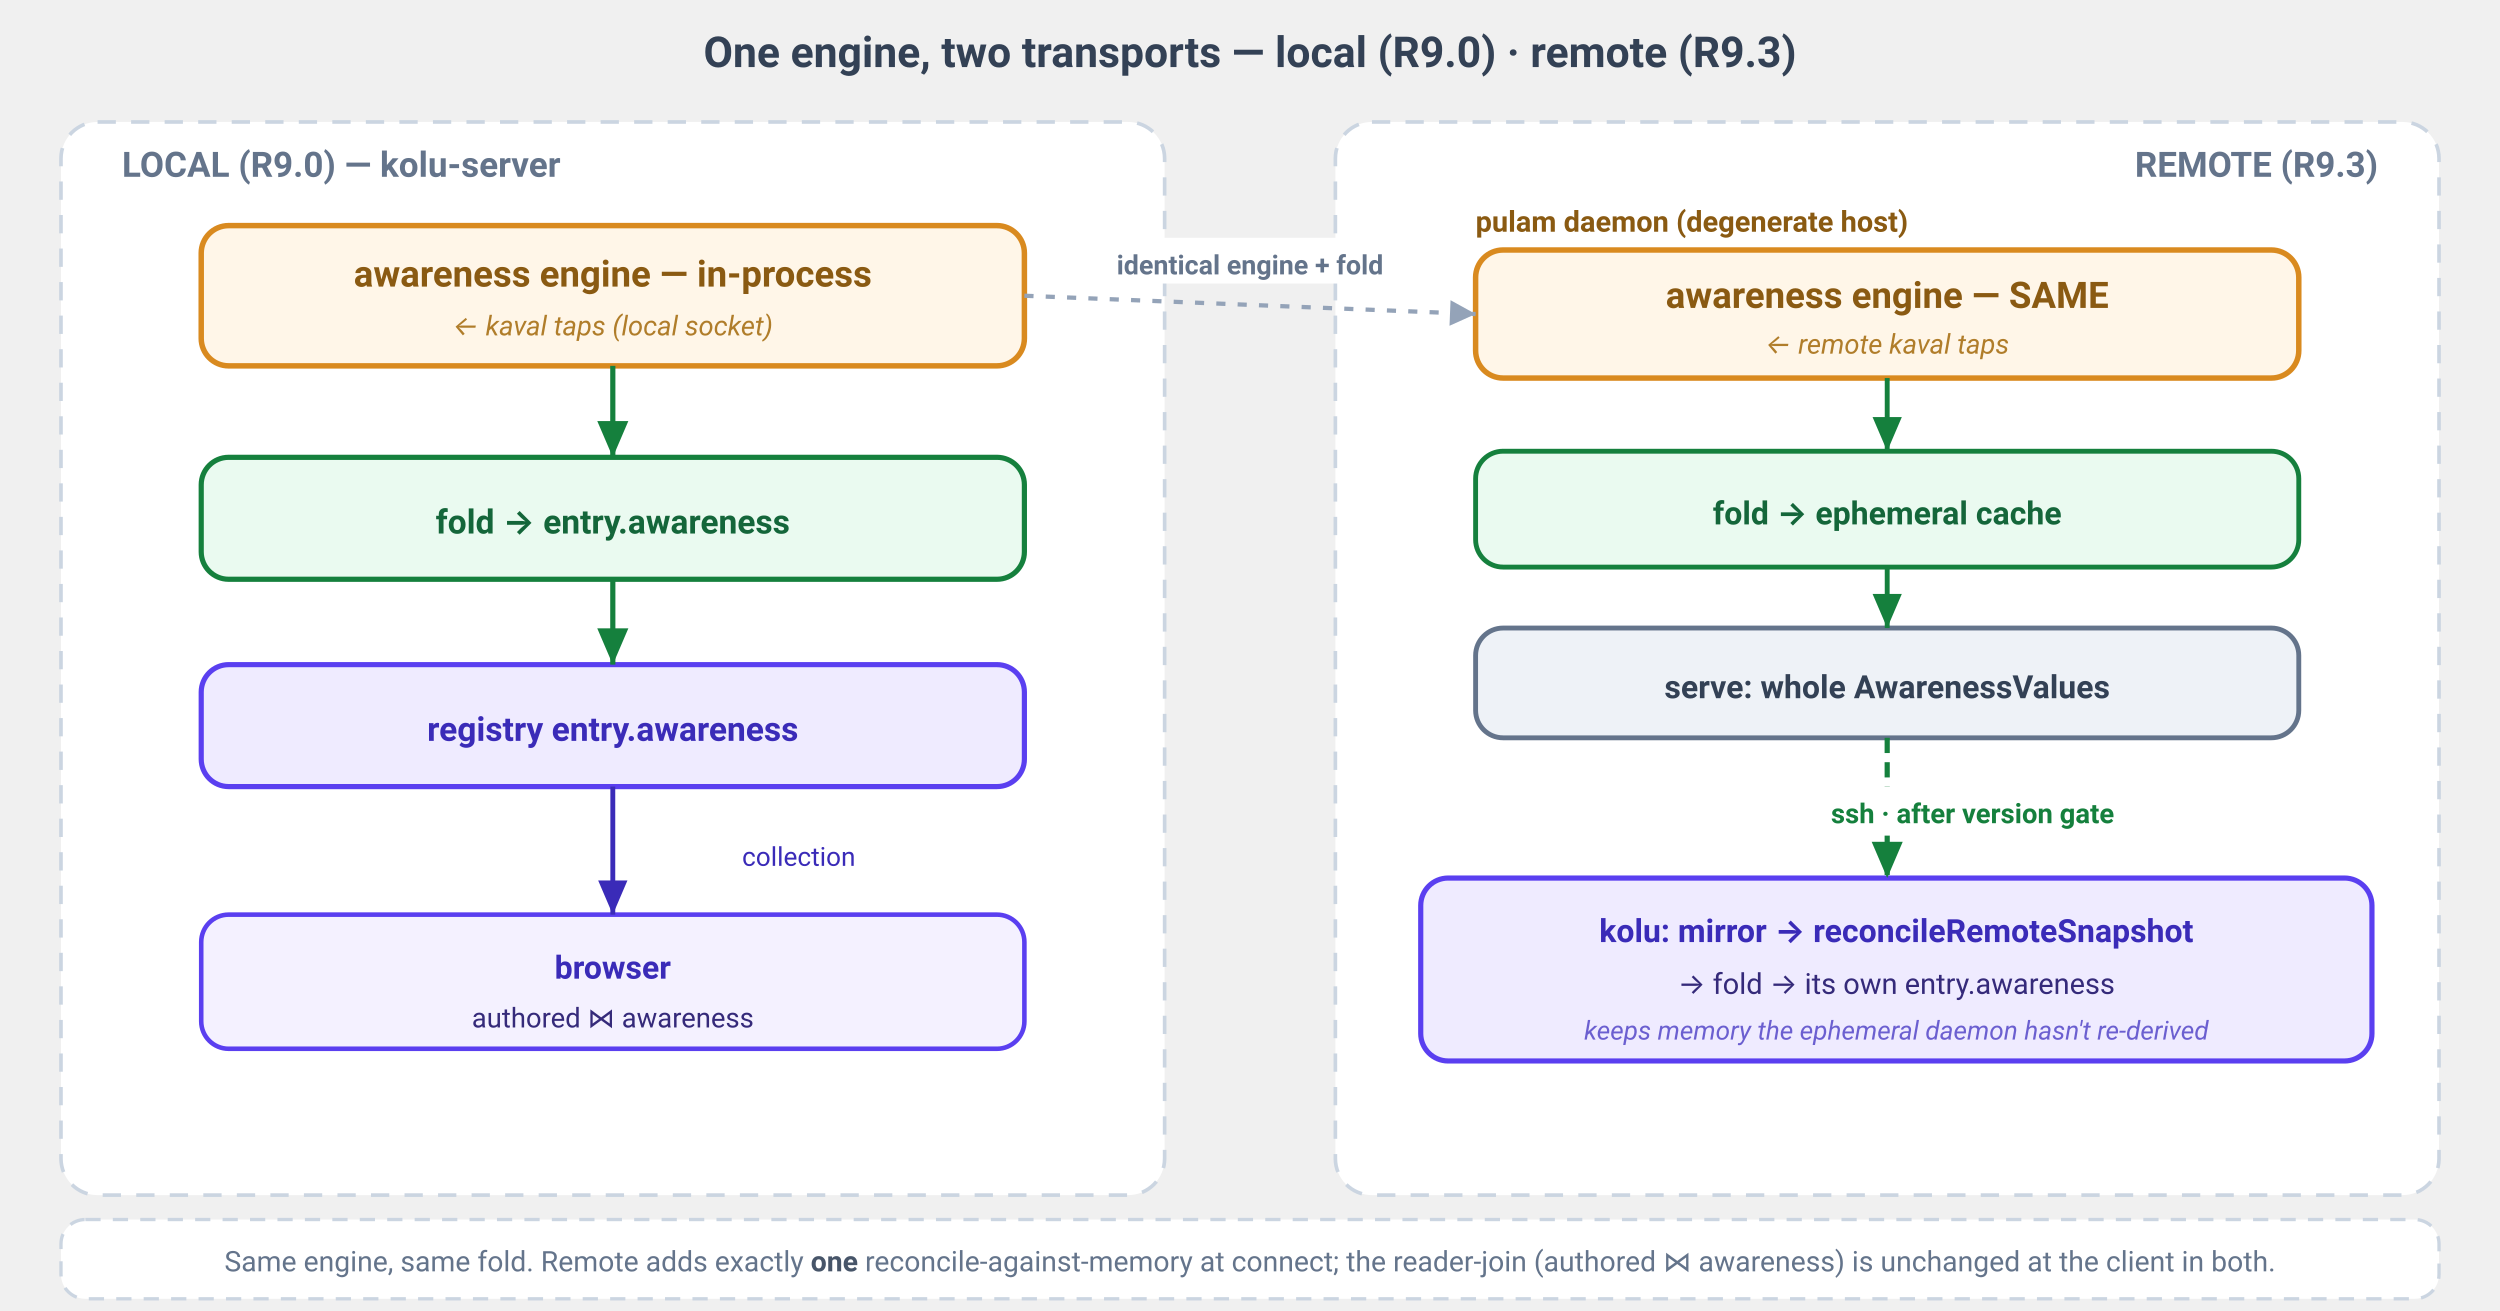
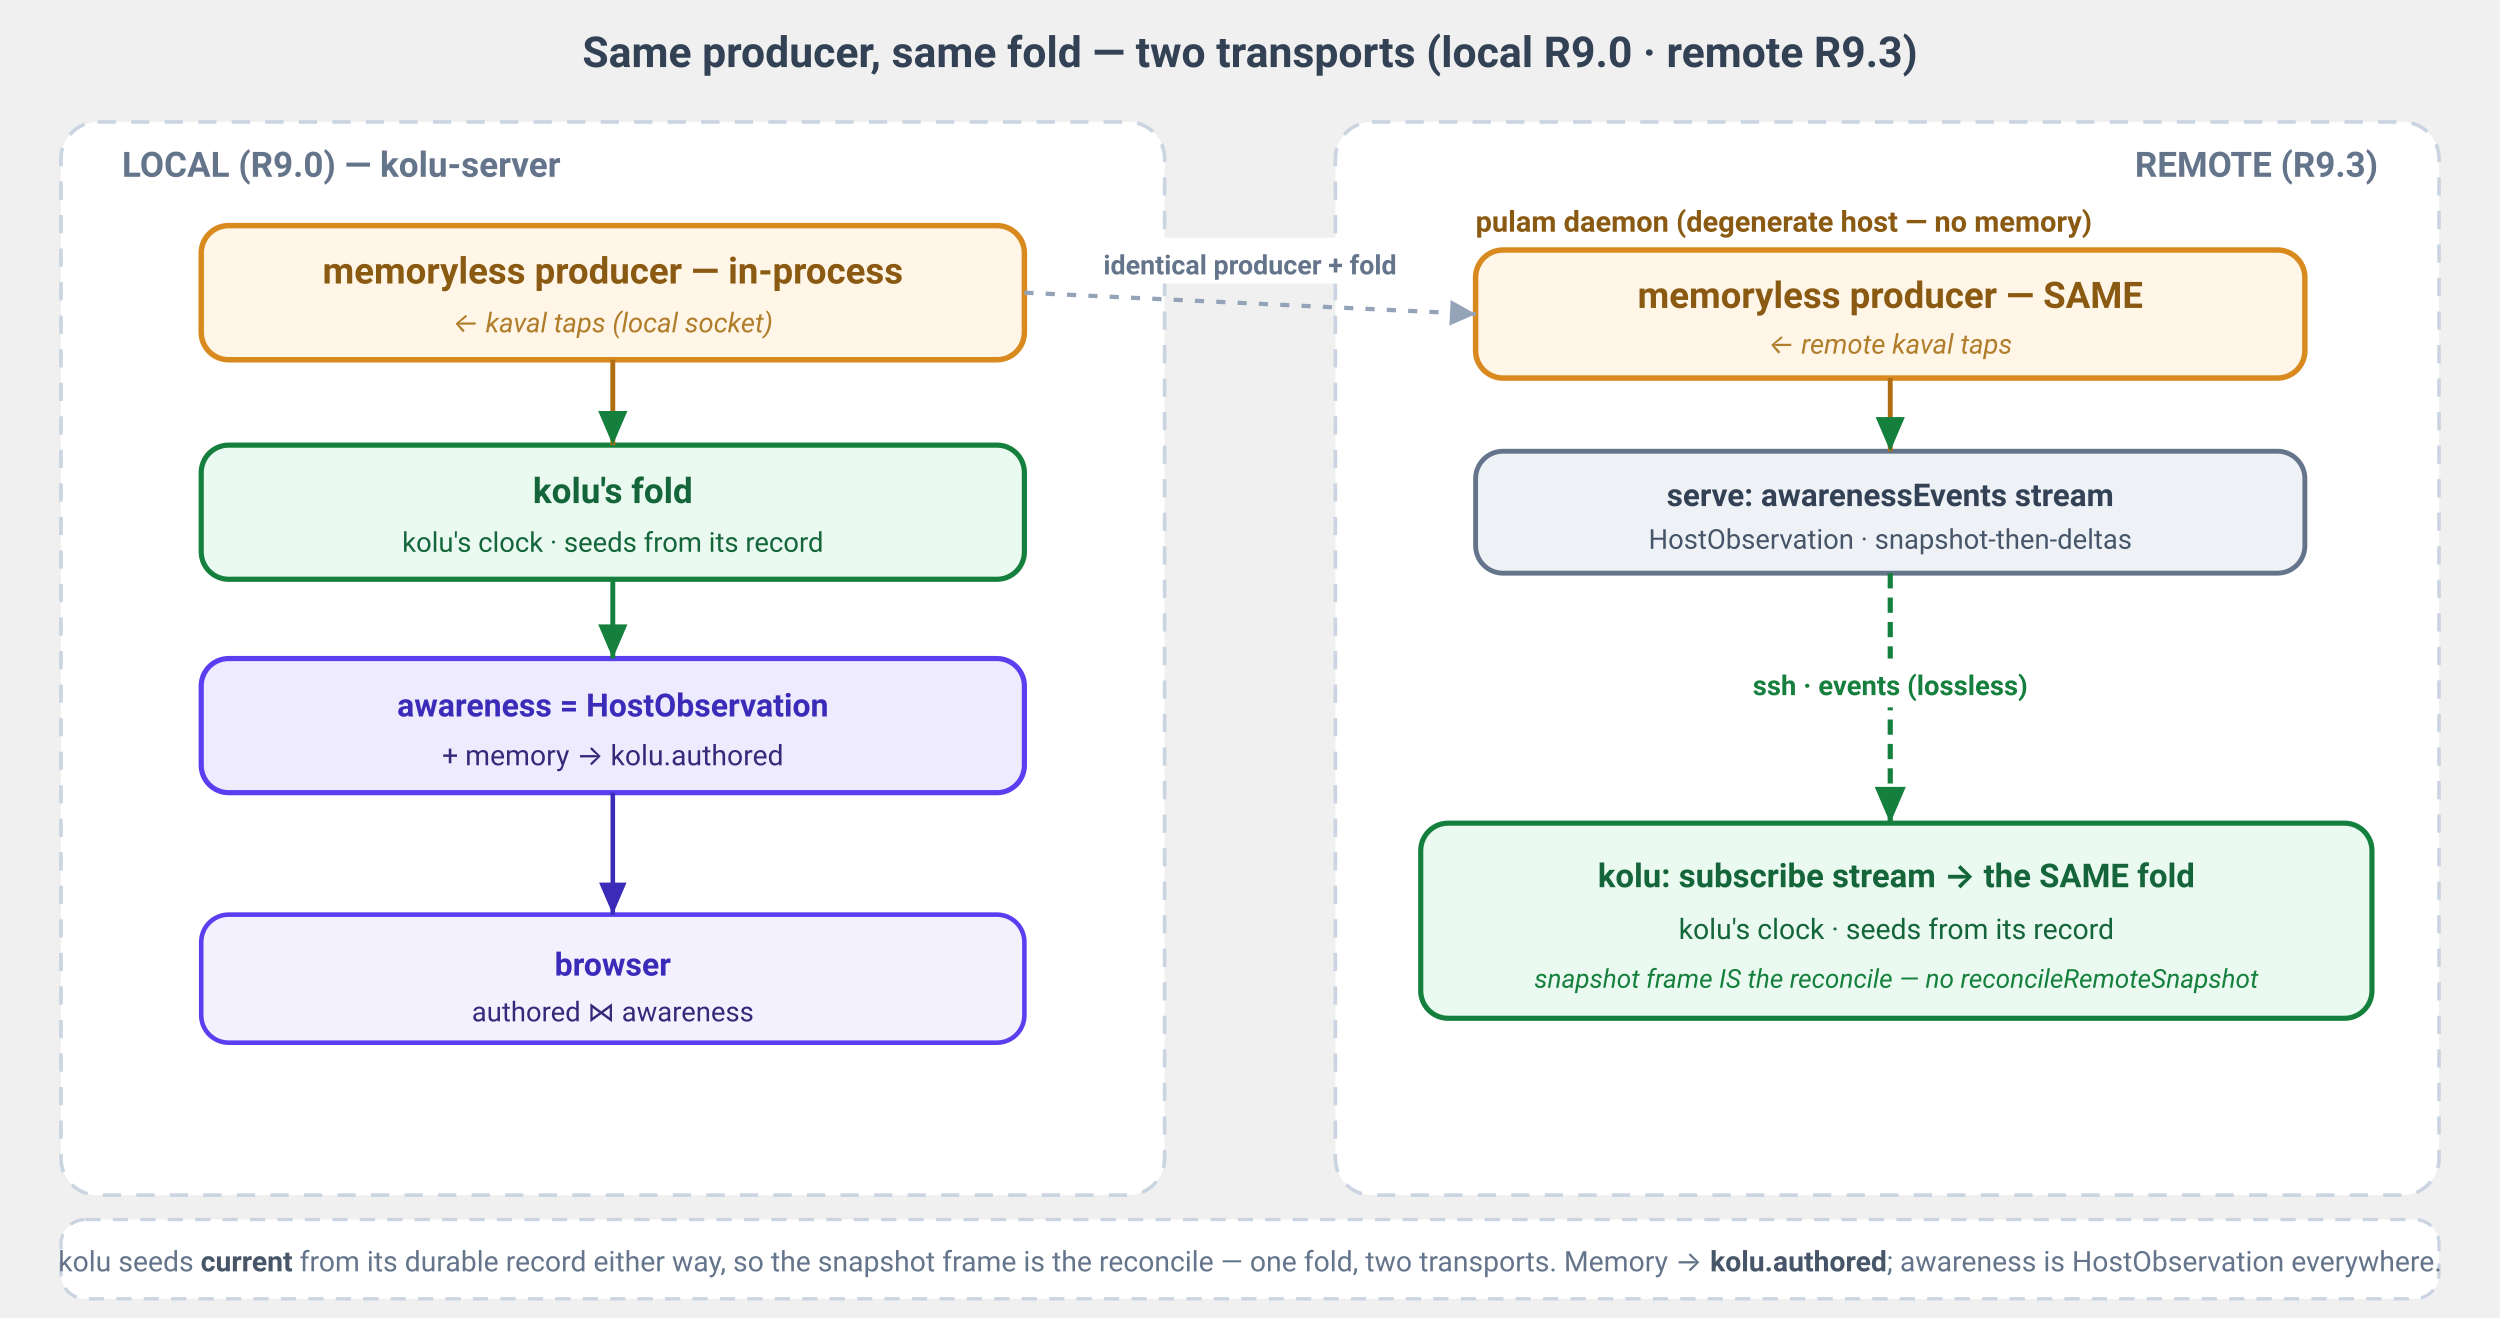
- <svg xmlns="http://www.w3.org/2000/svg" viewBox="0 0 820 430" font-family="ui-sans-serif,system-ui,-apple-system,Segoe UI,Roboto,sans-serif">
+ <svg xmlns="http://www.w3.org/2000/svg" viewBox="0 0 820 432" font-family="ui-sans-serif,system-ui,-apple-system,Segoe UI,Roboto,sans-serif">
  <defs>
    <marker id="b" markerWidth="9" markerHeight="9" refX="7" refY="3" orient="auto">
      <path d="M0,0 L7,3 L0,6 Z" fill="#3a2bb8" />
    </marker>
    <marker id="g" markerWidth="9" markerHeight="9" refX="7" refY="3" orient="auto">
      <path d="M0,0 L7,3 L0,6 Z" fill="#15803d" />
    </marker>
    <marker id="s" markerWidth="8" markerHeight="8" refX="6" refY="3" orient="auto">
      <path d="M0,0 L6,3 L0,6 Z" fill="#94a3b8" />
    </marker>
  </defs>
-   <text x="410" y="22" text-anchor="middle" font-size="14" font-weight="700" fill="#334155">One engine, two transports — local (R9.0) · remote (R9.3)</text>
+   <text x="410" y="22" text-anchor="middle" font-size="14" font-weight="700" fill="#334155">Same producer, same fold — two transports (local R9.0 · remote R9.3)</text>
  <rect x="20" y="40" width="362" height="352" rx="12" fill="#ffffff" stroke="#cbd5e1" stroke-width="1.2" stroke-dasharray="6 5" />
  <text x="40" y="58" font-size="11.5" font-weight="700" fill="#64748b">LOCAL (R9.0) — kolu-server</text>
-   <rect x="66" y="74" width="270" height="46" rx="9" fill="#fff6e8" stroke="#d98a1f" stroke-width="1.8" />
-   <text x="201" y="94" text-anchor="middle" font-size="12" font-weight="700" fill="#8a5a12">awareness engine — in-process</text>
-   <text x="201" y="110" text-anchor="middle" font-size="9" font-style="italic" fill="#b07d2a">← kaval taps (local socket)</text>
-   <rect x="66" y="150" width="270" height="40" rx="9" fill="#eafaf0" stroke="#15803d" stroke-width="1.7" />
-   <text x="201" y="175" text-anchor="middle" font-size="11" font-weight="700" fill="#14663a">fold → entry.awareness</text>
-   <rect x="66" y="218" width="270" height="40" rx="9" fill="#efebff" stroke="#5a3ff0" stroke-width="1.7" />
-   <text x="201" y="243" text-anchor="middle" font-size="11" font-weight="700" fill="#3a2bb8">registry entry.awareness</text>
-   <rect x="66" y="300" width="270" height="44" rx="9" fill="#f4f1ff" stroke="#5a3ff0" stroke-width="1.5" />
-   <text x="201" y="321" text-anchor="middle" font-size="10.5" font-weight="700" fill="#3a2bb8">browser</text>
-   <text x="201" y="337" text-anchor="middle" font-size="9" fill="#352a7a">authored ⋈ awareness</text>
-   <line x1="201" y1="120" x2="201" y2="150" stroke="#15803d" stroke-width="1.7" marker-end="url(#g)" />
-   <line x1="201" y1="190" x2="201" y2="218" stroke="#15803d" stroke-width="1.7" marker-end="url(#g)" />
-   <line x1="201" y1="258" x2="201" y2="300" stroke="#3a2bb8" stroke-width="1.6" marker-end="url(#b)" />
-   <text x="262" y="284" text-anchor="middle" font-size="8.6" fill="#3a2bb8">collection</text>
+   <rect x="66" y="74" width="270" height="44" rx="9" fill="#fff6e8" stroke="#d98a1f" stroke-width="1.8" />
+   <text x="201" y="93" text-anchor="middle" font-size="12" font-weight="700" fill="#8a5a12">memoryless producer — in-process</text>
+   <text x="201" y="109" text-anchor="middle" font-size="9" font-style="italic" fill="#b07d2a">← kaval taps (local socket)</text>
+   <rect x="66" y="146" width="270" height="44" rx="9" fill="#eafaf0" stroke="#15803d" stroke-width="1.7" />
+   <text x="201" y="165" text-anchor="middle" font-size="11.5" font-weight="700" fill="#14663a">kolu's fold</text>
+   <text x="201" y="181" text-anchor="middle" font-size="9" fill="#14663a">kolu's clock · seeds from its record</text>
+   <rect x="66" y="216" width="270" height="44" rx="9" fill="#efebff" stroke="#5a3ff0" stroke-width="1.7" />
+   <text x="201" y="235" text-anchor="middle" font-size="10.5" font-weight="700" fill="#3a2bb8">awareness = HostObservation</text>
+   <text x="201" y="251" text-anchor="middle" font-size="9.3" fill="#352a7a">+ memory → kolu.authored</text>
+   <rect x="66" y="300" width="270" height="42" rx="9" fill="#f4f1ff" stroke="#5a3ff0" stroke-width="1.5" />
+   <text x="201" y="320" text-anchor="middle" font-size="10.5" font-weight="700" fill="#3a2bb8">browser</text>
+   <text x="201" y="335" text-anchor="middle" font-size="9" fill="#352a7a">authored ⋈ awareness</text>
+   <line x1="201" y1="118" x2="201" y2="146" stroke="#b06d12" stroke-width="1.6" marker-end="url(#g)" />
+   <line x1="201" y1="190" x2="201" y2="216" stroke="#15803d" stroke-width="1.6" marker-end="url(#g)" />
+   <line x1="201" y1="260" x2="201" y2="300" stroke="#3a2bb8" stroke-width="1.5" marker-end="url(#b)" />
  <rect x="438" y="40" width="362" height="352" rx="12" fill="#ffffff" stroke="#cbd5e1" stroke-width="1.2" stroke-dasharray="6 5" />
  <text x="780" y="58" text-anchor="end" font-size="11.5" font-weight="700" fill="#64748b">REMOTE (R9.3)</text>
-   <text x="484" y="76" font-size="9.5" font-weight="700" fill="#8a5a12">pulam daemon (degenerate host)</text>
-   <rect x="484" y="82" width="270" height="42" rx="9" fill="#fff6e8" stroke="#d98a1f" stroke-width="1.8" />
-   <text x="619" y="101" text-anchor="middle" font-size="12" font-weight="700" fill="#8a5a12">awareness engine — SAME</text>
-   <text x="619" y="116" text-anchor="middle" font-size="9" font-style="italic" fill="#b07d2a">← remote kaval taps</text>
-   <rect x="484" y="148" width="270" height="38" rx="9" fill="#eafaf0" stroke="#15803d" stroke-width="1.6" />
-   <text x="619" y="172" text-anchor="middle" font-size="10.5" font-weight="700" fill="#14663a">fold → ephemeral cache</text>
-   <rect x="484" y="206" width="270" height="36" rx="9" fill="#eef2f7" stroke="#64748b" stroke-width="1.6" />
-   <text x="619" y="229" text-anchor="middle" font-size="10.5" font-weight="700" fill="#334155">serve: whole AwarenessValues</text>
-   <rect x="466" y="288" width="312" height="60" rx="9" fill="#efebff" stroke="#5a3ff0" stroke-width="1.7" />
-   <text x="622" y="309" text-anchor="middle" font-size="10.5" font-weight="700" fill="#3a2bb8">kolu: mirror → reconcileRemoteSnapshot</text>
-   <text x="622" y="326" text-anchor="middle" font-size="9.5" fill="#352a7a">→ fold → its own entry.awareness</text>
-   <text x="622" y="341" text-anchor="middle" font-size="8.6" font-style="italic" fill="#6b5fd0">keeps memory the ephemeral daemon hasn't re-derived</text>
-   <line x1="619" y1="124" x2="619" y2="148" stroke="#15803d" stroke-width="1.6" marker-end="url(#g)" />
-   <line x1="619" y1="186" x2="619" y2="206" stroke="#15803d" stroke-width="1.6" marker-end="url(#g)" />
-   <line x1="619" y1="242" x2="619" y2="288" stroke="#15803d" stroke-width="1.7" stroke-dasharray="5 3" marker-end="url(#g)" />
-   <rect x="588" y="258" width="118" height="16" rx="3" fill="#fff" />
-   <text x="647" y="270" text-anchor="middle" font-size="9" font-weight="700" fill="#15803d">ssh · after version gate</text>
-   <line x1="336" y1="97" x2="484" y2="103" stroke="#94a3b8" stroke-width="1.4" stroke-dasharray="3 4" marker-end="url(#s)" />
-   <rect x="356" y="78" width="108" height="15" rx="3" fill="#fff" />
-   <text x="410" y="90" text-anchor="middle" font-size="8.8" font-weight="700" fill="#64748b">identical engine + fold</text>
+   <text x="484" y="76" font-size="9.5" font-weight="700" fill="#8a5a12">pulam daemon (degenerate host — no memory)</text>
+   <rect x="484" y="82" width="272" height="42" rx="9" fill="#fff6e8" stroke="#d98a1f" stroke-width="1.8" />
+   <text x="620" y="101" text-anchor="middle" font-size="12" font-weight="700" fill="#8a5a12">memoryless producer — SAME</text>
+   <text x="620" y="116" text-anchor="middle" font-size="9" font-style="italic" fill="#b07d2a">← remote kaval taps</text>
+   <rect x="484" y="148" width="272" height="40" rx="9" fill="#eef2f7" stroke="#64748b" stroke-width="1.6" />
+   <text x="620" y="166" text-anchor="middle" font-size="10.3" font-weight="700" fill="#334155">serve: awarenessEvents stream</text>
+   <text x="620" y="180" text-anchor="middle" font-size="9" fill="#475569">HostObservation · snapshot-then-deltas</text>
+   <rect x="466" y="270" width="312" height="64" rx="9" fill="#eafaf0" stroke="#15803d" stroke-width="1.7" />
+   <text x="622" y="291" text-anchor="middle" font-size="10.8" font-weight="700" fill="#14663a">kolu: subscribe stream → the SAME fold</text>
+   <text x="622" y="308" text-anchor="middle" font-size="9.3" fill="#14663a">kolu's clock · seeds from its record</text>
+   <text x="622" y="324" text-anchor="middle" font-size="8.6" font-style="italic" fill="#15803d">snapshot frame IS the reconcile — no reconcileRemoteSnapshot</text>
+   <line x1="620" y1="124" x2="620" y2="148" stroke="#b06d12" stroke-width="1.6" marker-end="url(#g)" />
+   <line x1="620" y1="188" x2="620" y2="270" stroke="#15803d" stroke-width="1.7" stroke-dasharray="5 3" marker-end="url(#g)" />
+   <rect x="556" y="216" width="128" height="16" rx="3" fill="#fff" />
+   <text x="620" y="228" text-anchor="middle" font-size="9" font-weight="700" fill="#15803d">ssh · events (lossless)</text>
+   <line x1="336" y1="96" x2="484" y2="103" stroke="#94a3b8" stroke-width="1.4" stroke-dasharray="3 4" marker-end="url(#s)" />
+   <rect x="350" y="78" width="120" height="15" rx="3" fill="#fff" />
+   <text x="410" y="90" text-anchor="middle" font-size="8.8" font-weight="700" fill="#64748b">identical producer + fold</text>
  <rect x="20" y="400" width="780" height="26" rx="8" fill="#ffffff" stroke="#cbd5e1" stroke-width="1.1" stroke-dasharray="5 4" />
-   <text x="410" y="417" text-anchor="middle" font-size="9.3" fill="#64748b">Same engine, same fold. Remote adds exactly <tspan font-weight="700" fill="#475569">one</tspan> reconcile-against-memory at connect; the reader-join (authored ⋈ awareness) is unchanged at the client in both.</text>
+   <text x="410" y="417" text-anchor="middle" font-size="9.3" fill="#64748b">kolu seeds <tspan font-weight="700" fill="#475569">current</tspan> from its durable record either way, so the snapshot frame is the reconcile — one fold, two transports. Memory → <tspan font-weight="700" fill="#475569">kolu.authored</tspan>; awareness is HostObservation everywhere.</text>
</svg>
